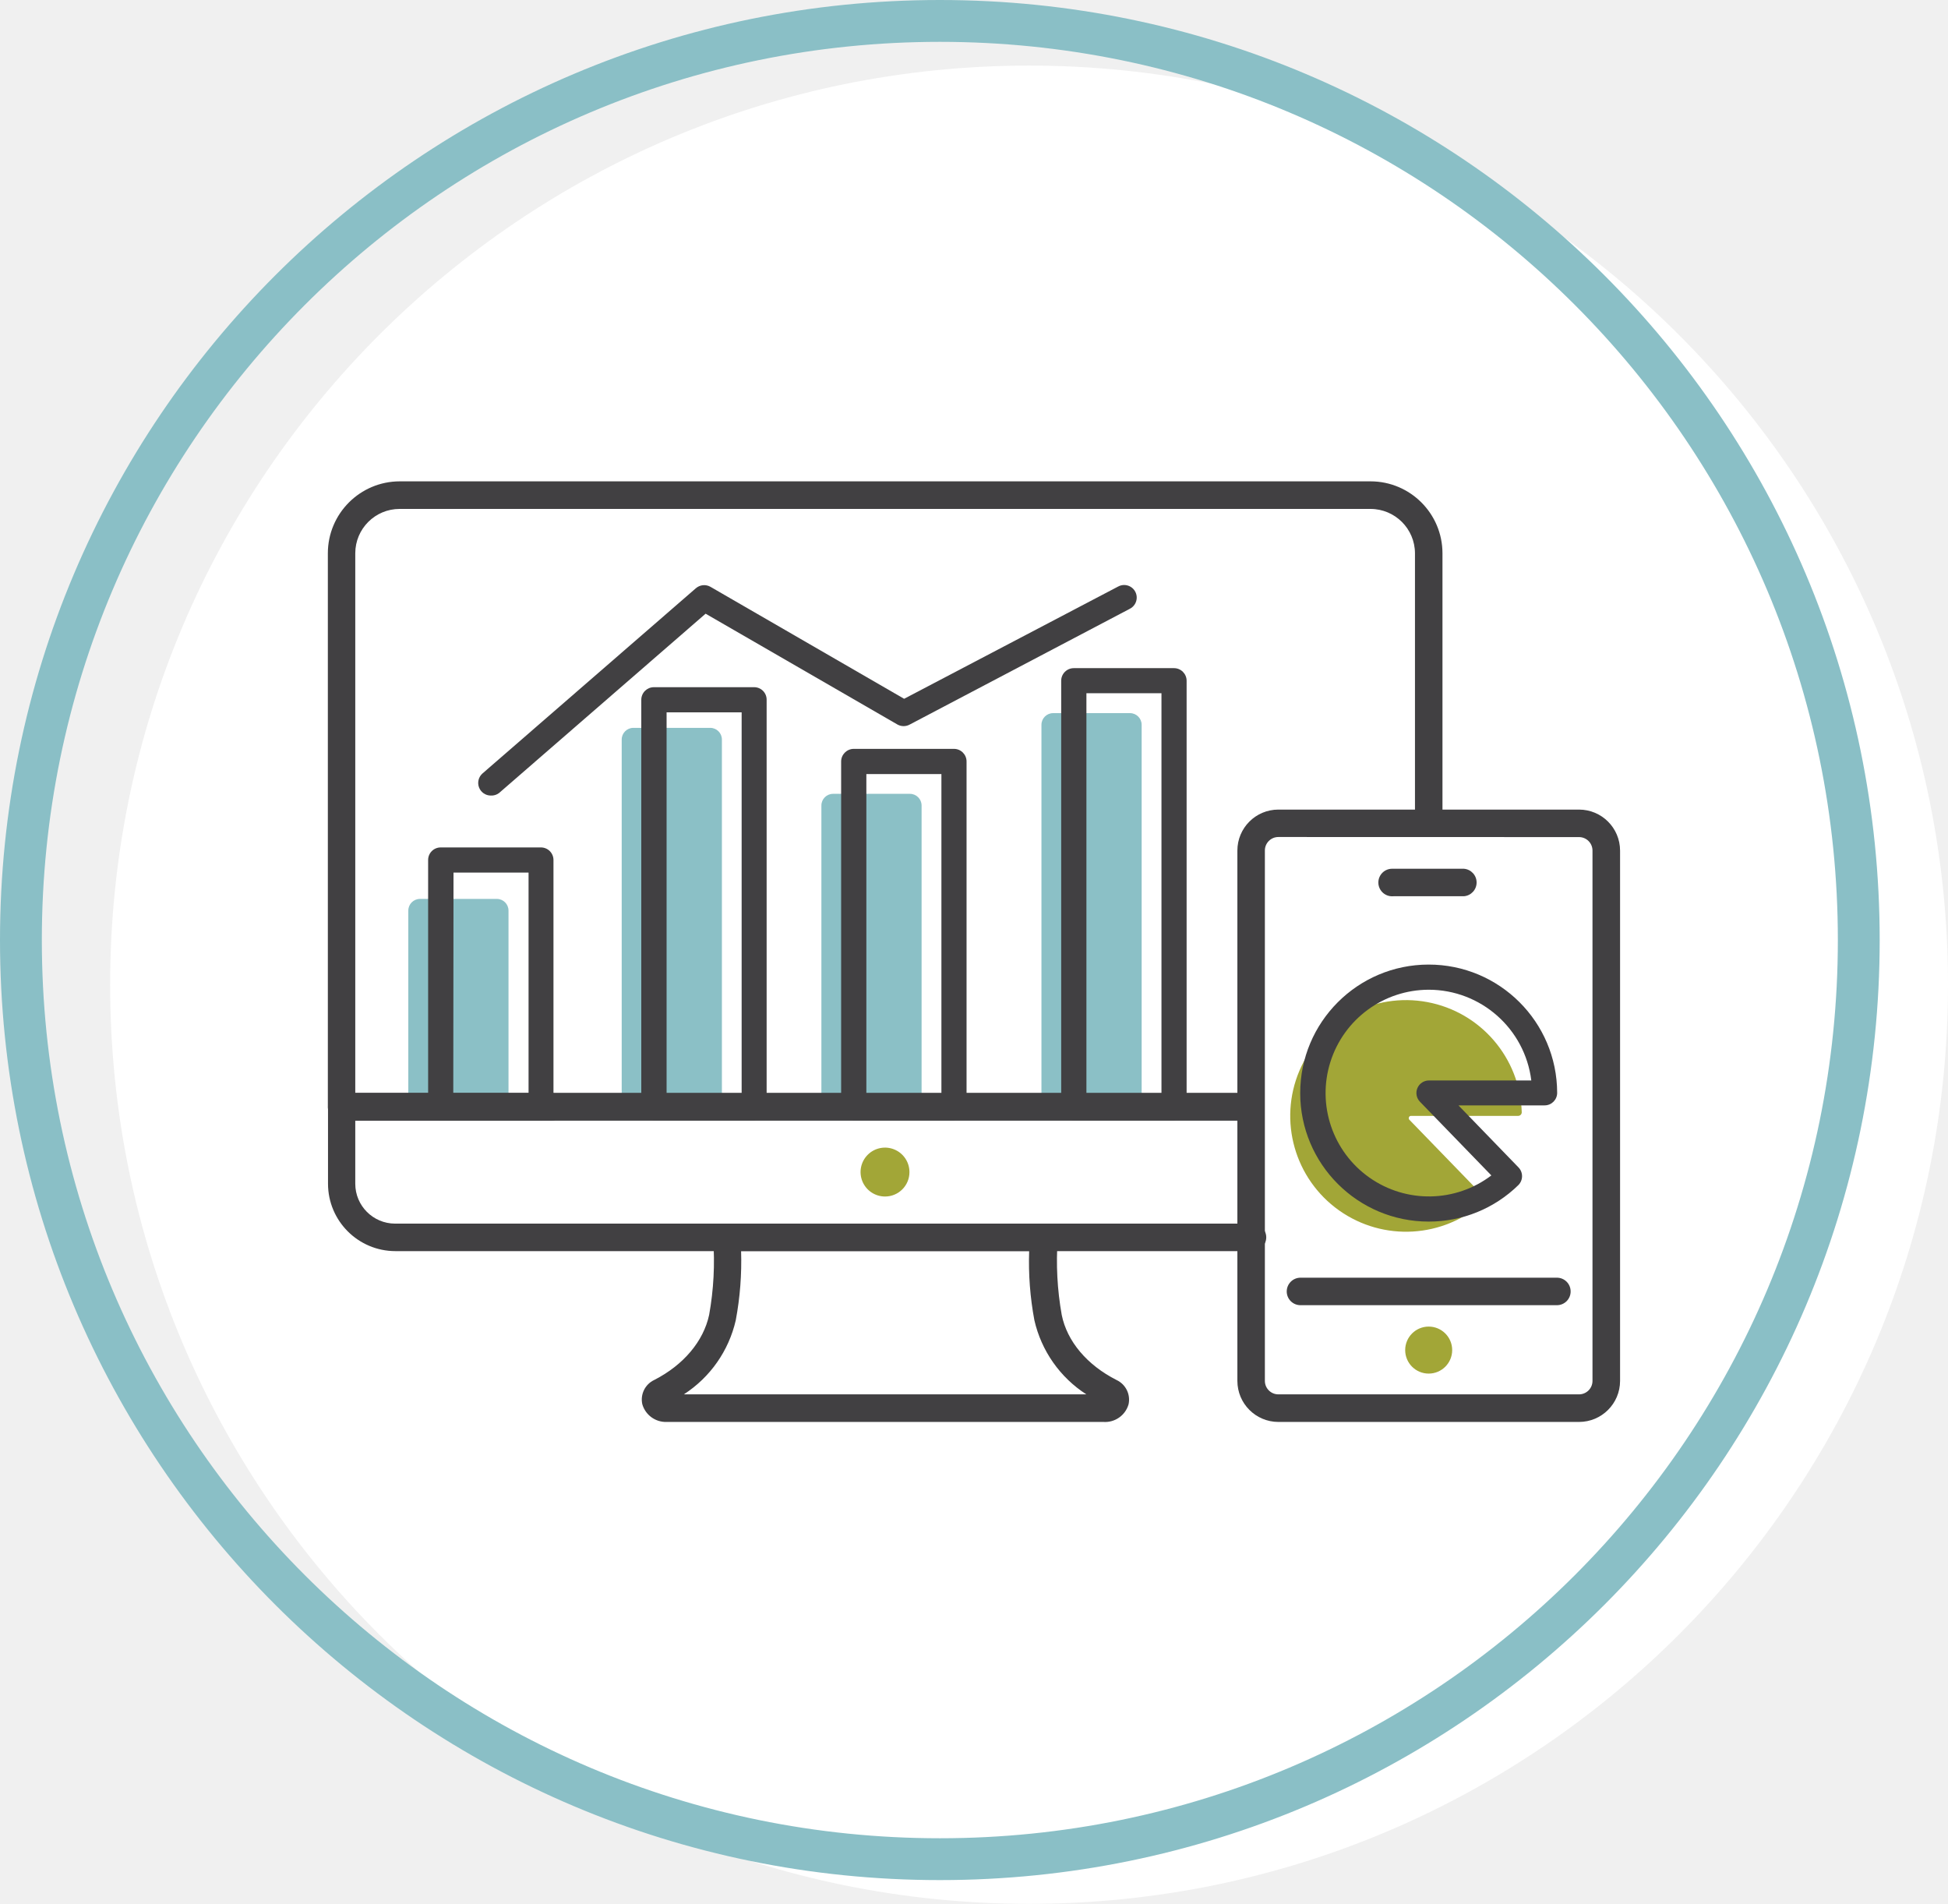
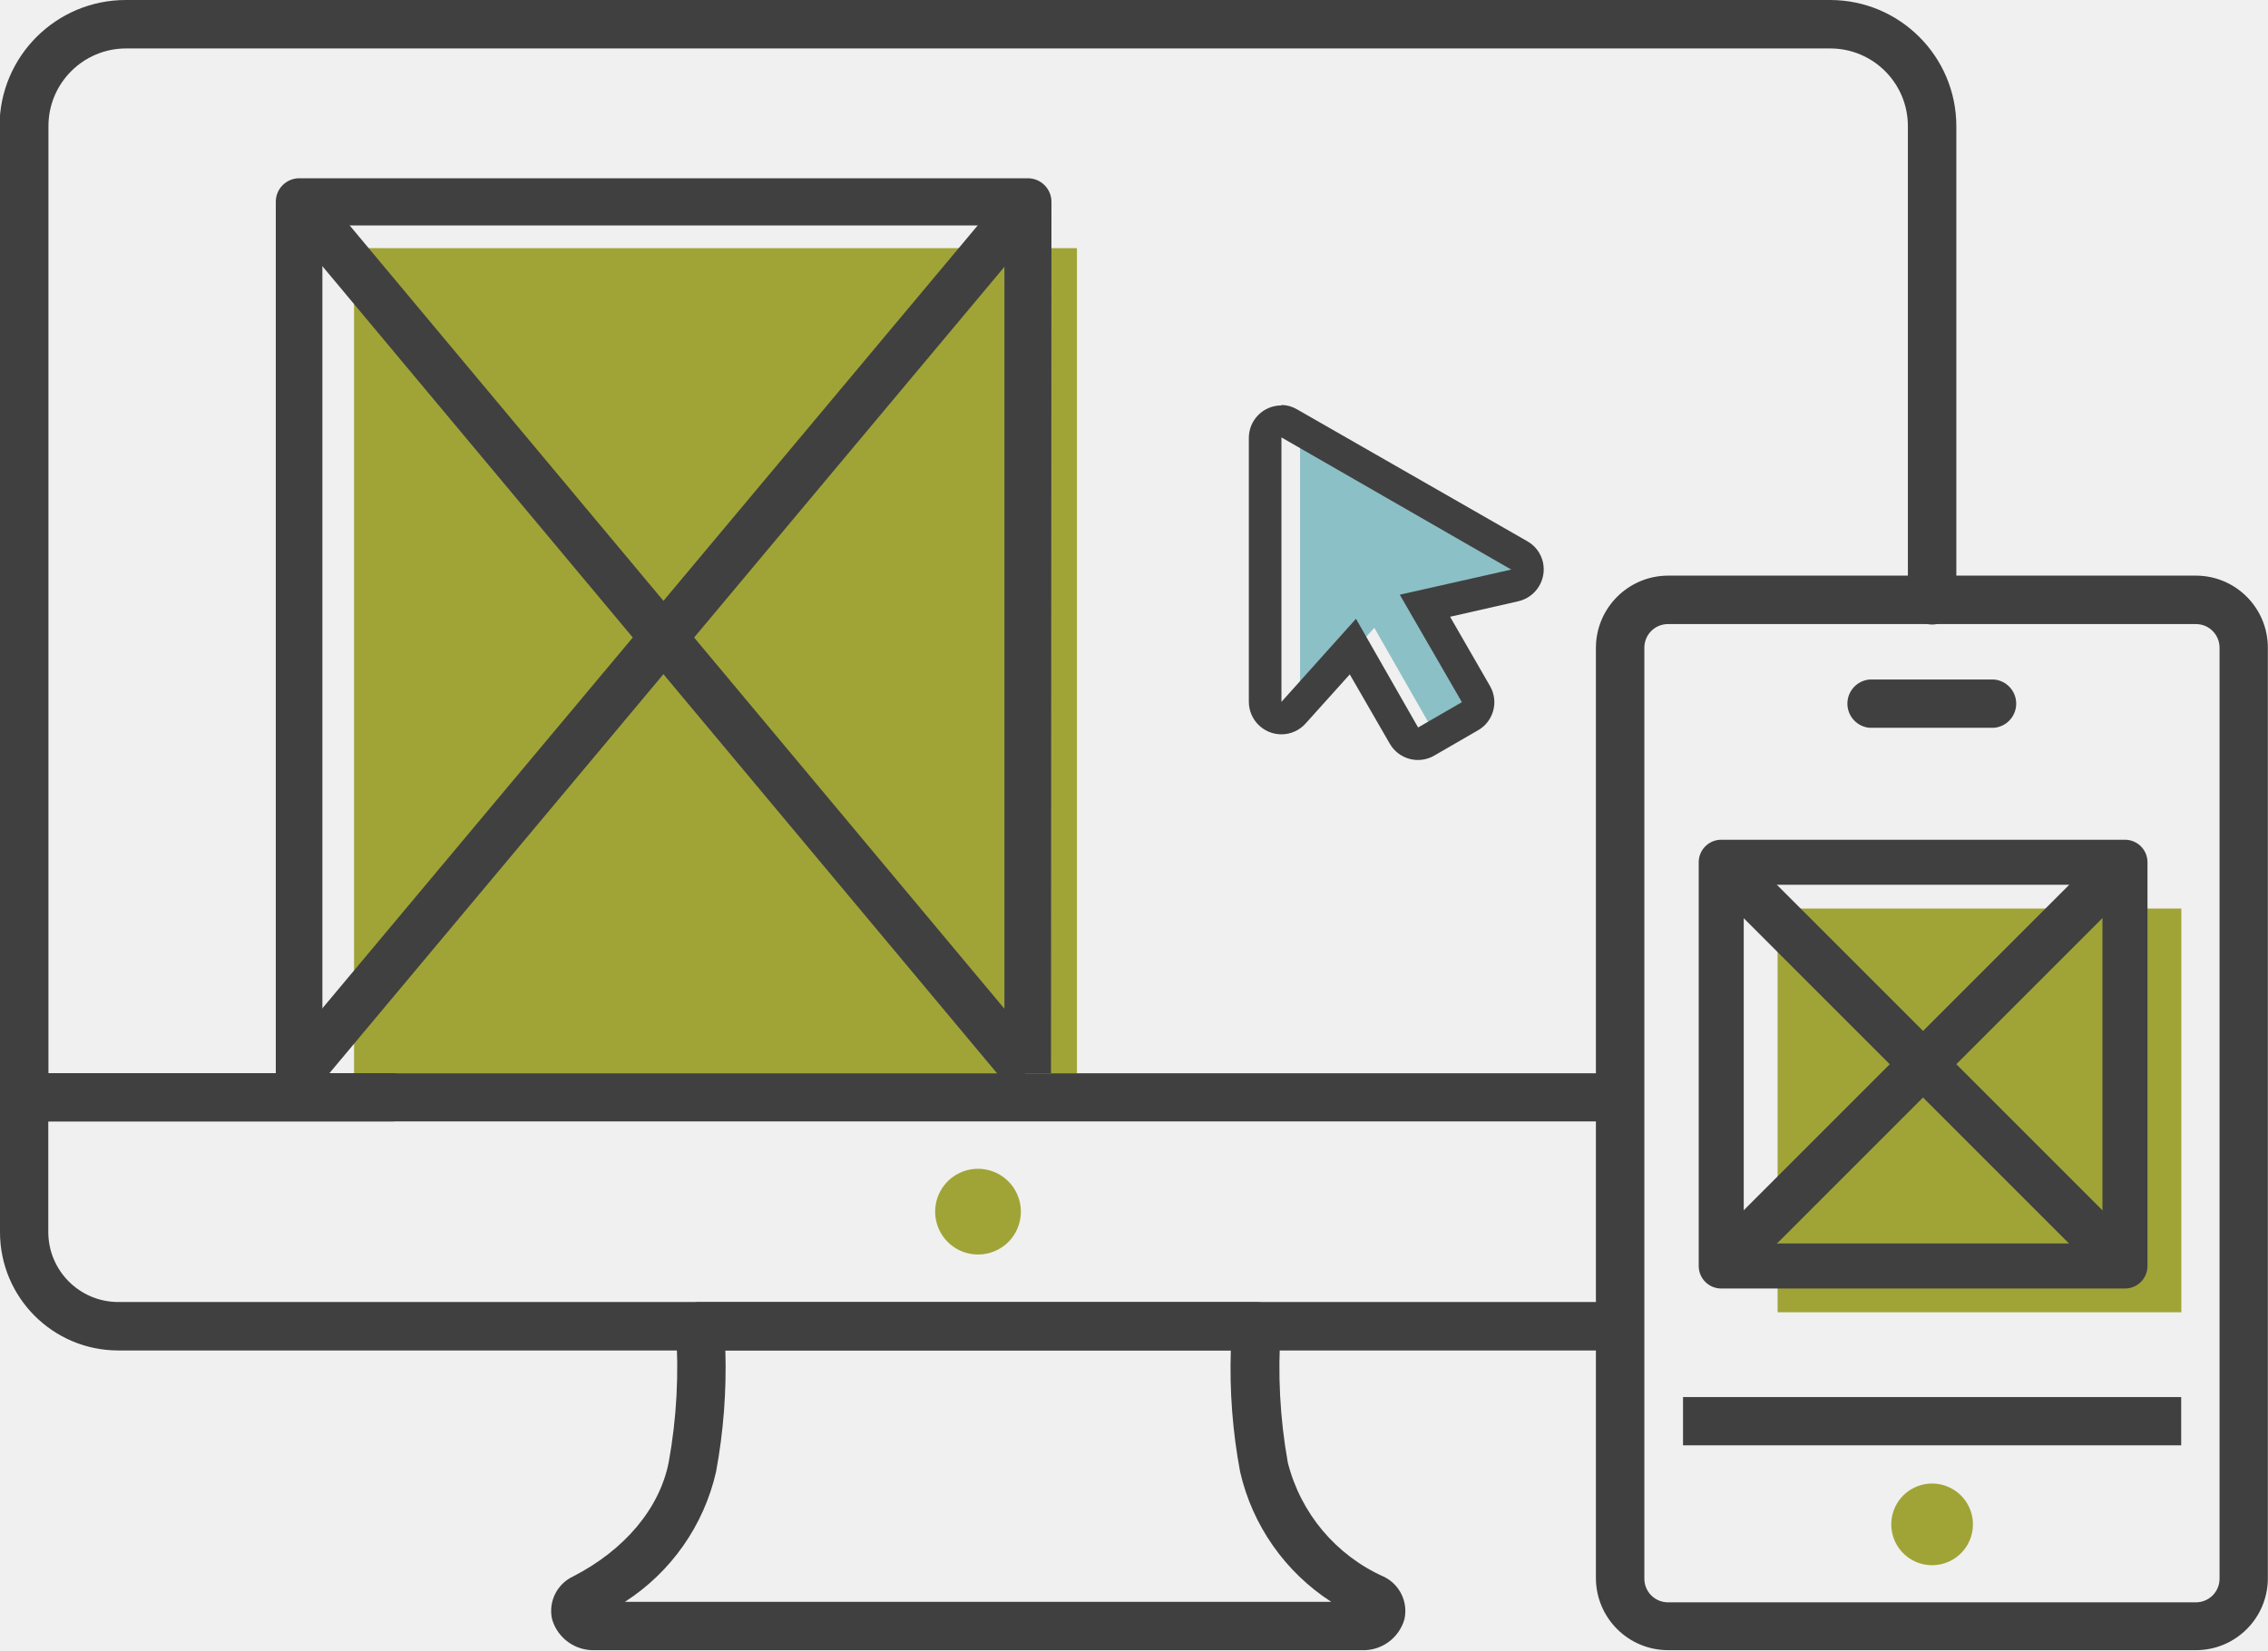
- <svg xmlns="http://www.w3.org/2000/svg" viewBox="0 0 248.66 242.97">
-   <defs>
-     <clipPath id="a" transform="translate(-580.53 -230.53)">
-       <path style="fill:none" d="M580.49 230.5h248.7v242.97h-248.7z" />
-     </clipPath>
-   </defs>
-   <g style="clip-path:url(#a)">
-     <path d="M248.66 125.67a117.3 117.3 0 11-117.3-117.3 117.3 117.3 0 01117.3 117.3" style="fill:#fff" />
-     <circle cx="119.97" cy="119.97" r="117.3" style="fill:none;stroke:#8abfc6;stroke-miterlimit:10;stroke-width:5.34px" />
-   </g>
-   <rect x="52.12" y="114.72" width="12.79" height="26.63" rx="1.49" style="fill:#8bc0c6" />
-   <rect x="79.36" y="92.89" width="12.79" height="48.46" rx="1.49" style="fill:#8bc0c6" />
-   <rect x="104.85" y="101.31" width="12.79" height="40.03" rx="1.49" style="fill:#8bc0c6" />
-   <rect x="132.94" y="91.01" width="12.79" height="50.34" rx="1.49" style="fill:#8bc0c6" />
-   <path d="M140.85 181.47H85.11a3.13 3.13 0 01-3.12-2.26 2.76 2.76 0 011.53-3.1c3.75-1.92 6.28-4.95 7-8.3a38.78 38.78 0 00.51-9.74 1.75 1.75 0 011.59-1.91h40.64a1.76 1.76 0 011.76 1.76v.16a39.25 39.25 0 00.51 9.74c.68 3.35 3.21 6.38 7 8.3a2.77 2.77 0 011.53 3.1 3.12 3.12 0 01-3.21 2.25zm-53.56-3.52h51.38a15.3 15.3 0 01-6.63-9.45 40.35 40.35 0 01-.67-8.84H94.6a40.85 40.85 0 01-.68 8.83 15.32 15.32 0 01-6.63 9.46z" style="fill:#414042" />
-   <path d="M112.98 152.7a3.12 3.12 0 113.11-3.11 3.11 3.11 0 01-3.11 3.11z" style="fill:#a2a637" />
-   <path d="M159.71 159.67H50.47a8.61 8.61 0 01-8.6-8.6v-9.81a1.76 1.76 0 011.76-1.76h26.84a1.76 1.76 0 010 3.51H45.35v8.06a5.09 5.09 0 005.08 5.09h109.28a1.76 1.76 0 11.08 3.51z" style="fill:#414042" />
-   <path d="M159.61 143.02h-116a1.76 1.76 0 01-1.76-1.76V70.61a9.19 9.19 0 019.18-9.18h123.92a9.19 9.19 0 019.18 9.18v34.46a1.76 1.76 0 01-3.51 0V70.61a5.68 5.68 0 00-5.67-5.66H51.01a5.66 5.66 0 00-5.66 5.66v68.86h114.26a1.76 1.76 0 11.08 3.52zM166.01 163.06h32.72a1.75 1.75 0 011.76 1.76 1.75 1.75 0 01-1.76 1.75h-32.72a1.75 1.75 0 01-1.76-1.75 1.76 1.76 0 011.76-1.76z" style="fill:#414042" />
-   <path d="M201.56 181.47h-38.38a5.24 5.24 0 01-5.23-5.24v-67.68a5.23 5.23 0 015.23-5.23h38.38a5.24 5.24 0 015.24 5.23v67.69a5.24 5.24 0 01-5.24 5.23zm-38.38-74.65a1.72 1.72 0 00-1.72 1.72v67.69a1.72 1.72 0 001.72 1.72h38.38a1.72 1.72 0 001.72-1.72v-67.68a1.72 1.72 0 00-1.72-1.72z" style="fill:#414042" />
-   <path d="M182.37 175.3a3 3 0 113-3 3 3 0 01-3 3z" style="fill:#a2a637" />
-   <path d="M186.87 114.38h-9a1.76 1.76 0 11-.08-3.51h9.07a1.76 1.76 0 010 3.51zM69.04 142.95H56.25a1.6 1.6 0 01-1.6-1.6v-31.6a1.6 1.6 0 011.6-1.6h12.79a1.6 1.6 0 011.61 1.6v31.6a1.61 1.61 0 01-1.61 1.6zm-11.18-3.21h9.61v-28.38h-9.58zM96.28 142.95H83.47a1.6 1.6 0 01-1.61-1.6V89.3a1.61 1.61 0 011.61-1.6h12.79a1.59 1.59 0 011.6 1.6v52.05a1.59 1.59 0 01-1.6 1.6zm-11.19-3.21h9.58V90.91h-9.58zM121.77 142.95h-12.79a1.61 1.61 0 01-1.61-1.6V97.18a1.62 1.62 0 011.6-1.61h12.8a1.61 1.61 0 011.61 1.61v44.17a1.61 1.61 0 01-1.61 1.6zm-11.18-3.21h9.58V98.79h-9.58zM149.86 142.95h-12.79a1.61 1.61 0 01-1.61-1.6V86.88a1.61 1.61 0 011.61-1.61h12.79a1.61 1.61 0 011.61 1.61v54.47a1.61 1.61 0 01-1.61 1.6zm-11.18-3.21h9.58V88.47h-9.58z" style="fill:#414042" />
-   <path d="M62.65 101.53a1.61 1.61 0 01-1.06-2.82l27.24-23.64a1.62 1.62 0 011.86-.18l24.72 14.29 27.31-14.32a1.604 1.604 0 111.49 2.84l-28.09 14.77a1.61 1.61 0 01-1.55 0l-24.5-14.15-26.37 22.89a1.6 1.6 0 01-1.05.32z" style="fill:#414042" />
-   <path d="M179.91 142.91l9.5 9.8a.46.46 0 010 .65 14.78 14.78 0 114.84-11.41.46.46 0 01-.46.46h-13.68a.27.27 0 00-.28.27.26.26 0 00.08.23z" style="fill:#a2a637" />
-   <path d="M182.37 155.9a16.4 16.4 0 1116.4-16.43 1.6 1.6 0 01-1.6 1.6h-11l7.65 7.9a1.61 1.61 0 010 2.27 16.3 16.3 0 01-11.45 4.66zm0-29.59a13.19 13.19 0 108 23.7l-9.11-9.4a1.6 1.6 0 011.15-2.72h13.06a13.21 13.21 0 00-13.1-11.58z" style="fill:#414042" />
+ <svg xmlns="http://www.w3.org/2000/svg" viewBox="0 0 146.05 106.28">
+   <path style="fill:#a0a437" d="M22.8 15.98h46.55v53.14H22.8zM114.47 58.51h26v26h-26z" />
+   <path d="M67.68 69.11h-3V14.52H20.76v54.59h-3V13a1.51 1.51 0 011.51-1.52h46.92A1.52 1.52 0 0167.71 13z" style="fill:#404041" />
+   <path d="M98.52 37.26l-14.8-8.51v17l4.78-5.32 4 7 2.82-1.63-4-6.92z" style="fill:#8bc0c6" />
+   <path d="M82.52 28.17l14.8 8.51-7.18 1.62 4 6.92-2.82 1.63-4-7-4.8 5.35v-17m0-2.09a2.09 2.09 0 00-2.1 2.09v17a2.1 2.1 0 002.1 2.09 2.08 2.08 0 001.55-.69l2.85-3.17 2.58 4.47a2.09 2.09 0 002.86.76l2.82-1.63a2.08 2.08 0 00.77-2.85l-2.57-4.46 4.4-1a2.11 2.11 0 001.58-2.51 2.08 2.08 0 00-1-1.35l-14.84-8.5a2 2 0 00-1-.28zM87.66 106.27H38.31a2.76 2.76 0 01-2.76-2 2.45 2.45 0 011.36-2.75c3.31-1.7 5.56-4.37 6.15-7.34a34.19 34.19 0 00.46-8.63 1.56 1.56 0 011.41-1.69h36a1.56 1.56 0 011.55 1.56v.14a34.66 34.66 0 00.45 8.63 11 11 0 006.16 7.34 2.45 2.45 0 011.35 2.75 2.75 2.75 0 01-2.78 1.99zm-47.42-3.11h45.49a13.58 13.58 0 01-5.87-8.37 36 36 0 01-.6-7.83H46.71a36.67 36.67 0 01-.6 7.83 13.54 13.54 0 01-5.87 8.37z" style="fill:#404041" />
+   <path d="M62.98 80.79a2.76 2.76 0 112.76-2.75 2.75 2.75 0 01-2.76 2.75z" style="fill:#a0a437" />
+   <path d="M104.35 86.97H7.61A7.62 7.62 0 010 79.35v-8.69a1.55 1.55 0 011.55-1.55h23.77a1.56 1.56 0 010 3.11H3.11v7.13a4.51 4.51 0 004.5 4.5h96.74a1.56 1.56 0 010 3.11z" style="fill:#404041" />
+   <path d="M104.27 72.22H1.52a1.55 1.55 0 01-1.55-1.56V8.12A8.13 8.13 0 018.09 0h109.76a8.13 8.13 0 018.13 8.12v30.54a1.56 1.56 0 01-3.12 0V8.12a5 5 0 00-5-5H8.12a5 5 0 00-5 5v61h101.15a1.56 1.56 0 010 3.11zM108.38 89.97h32.08v3.11h-32.08z" style="fill:#404041" />
+   <path d="M141.41 106.27h-34a4.65 4.65 0 01-4.64-4.64V41.71a4.66 4.66 0 014.64-4.64h34a4.64 4.64 0 014.63 4.64v59.95a4.63 4.63 0 01-4.63 4.61zm-34-66.08a1.52 1.52 0 00-1.52 1.52v59.95a1.52 1.52 0 001.52 1.53h34a1.52 1.52 0 001.52-1.53V41.71a1.52 1.52 0 00-1.52-1.52z" style="fill:#404041" />
+   <path d="M124.42 100.8a2.63 2.63 0 112.63-2.62 2.63 2.63 0 01-2.63 2.62z" style="fill:#a0a437" />
+   <path d="M128.4 46.87h-8a1.56 1.56 0 010-3.11h8a1.56 1.56 0 010 3.11zM136.84 82.98h-26a1.45 1.45 0 01-1.45-1.45v-26a1.45 1.45 0 011.45-1.45h26a1.45 1.45 0 011.45 1.45v26a1.45 1.45 0 01-1.45 1.45zm-24.55-2.9h23.1v-23.1h-23.1zM18.075 13.929l2.325-1.943 46.887 56.096-2.325 1.943z" style="fill:#404041" />
+   <path style="fill:#404041" d="M18.079 68.139L65.037 12.037l2.323 1.945-46.958 56.101zM109.771 56.614l2.143-2.143 25.993 25.993-2.143 2.143z" />
+   <path style="fill:#404041" d="M109.771 80.458l25.993-25.993 2.143 2.143-25.993 25.993z" />
</svg>
